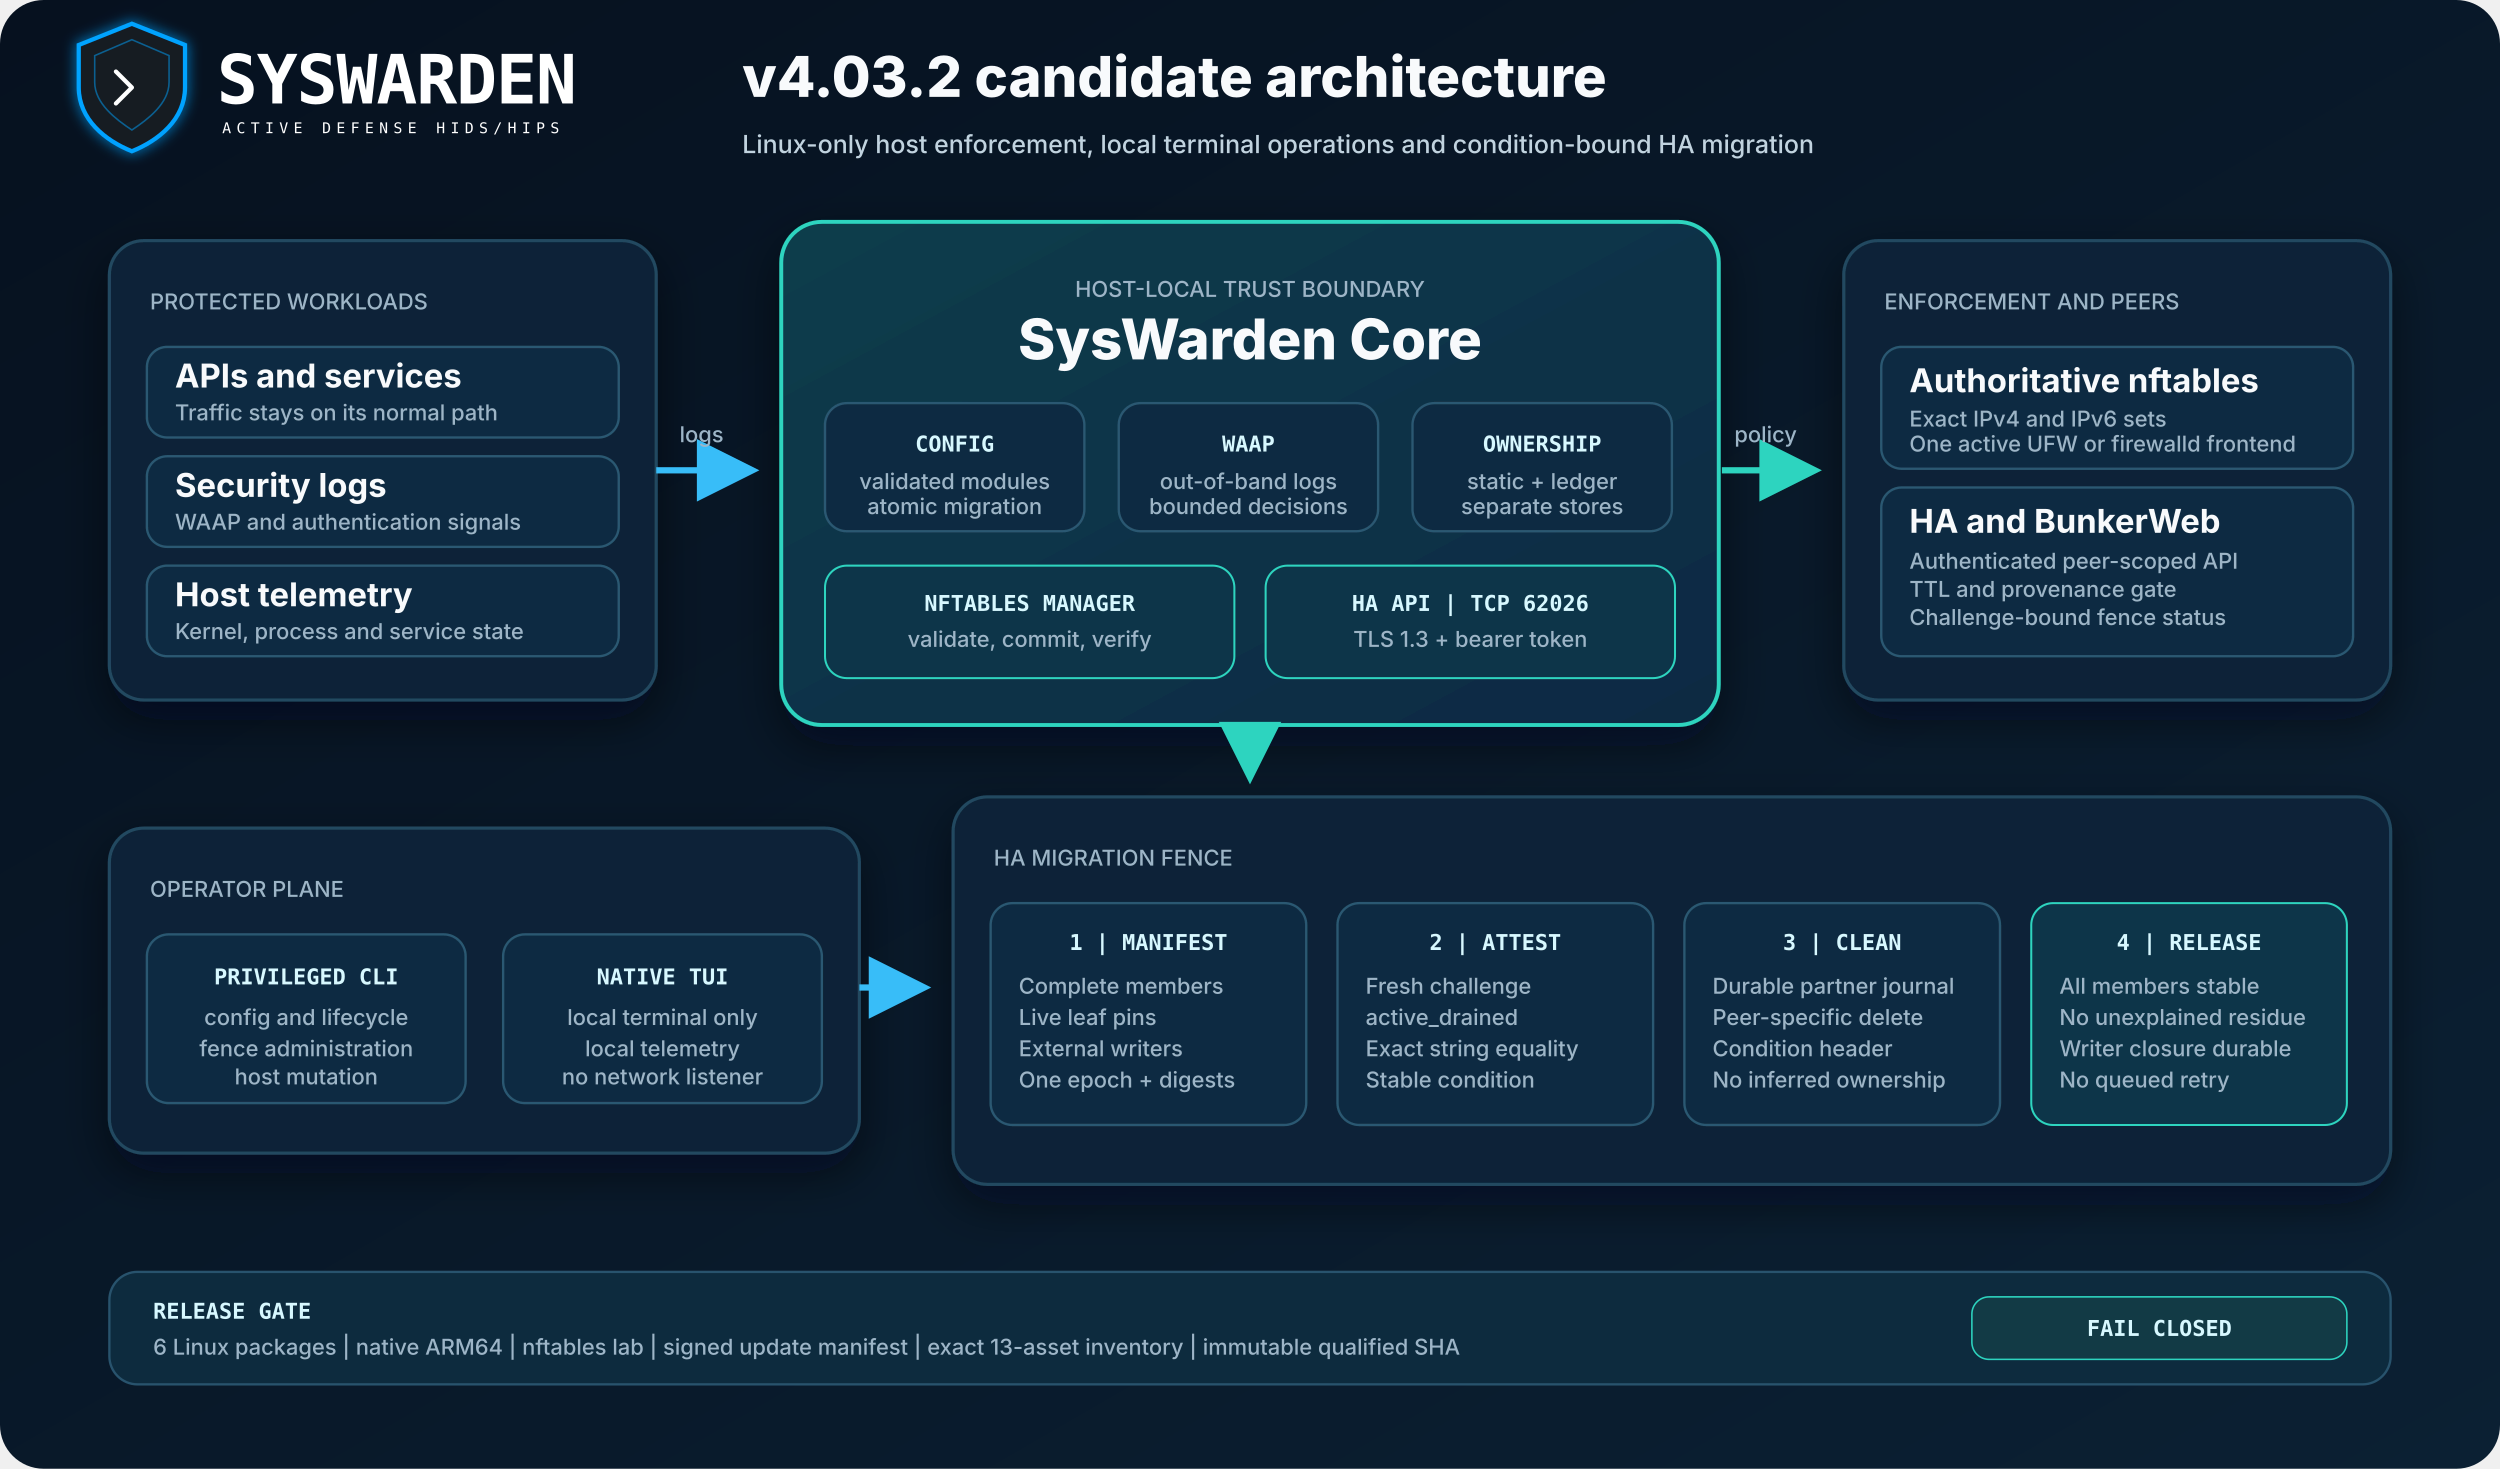
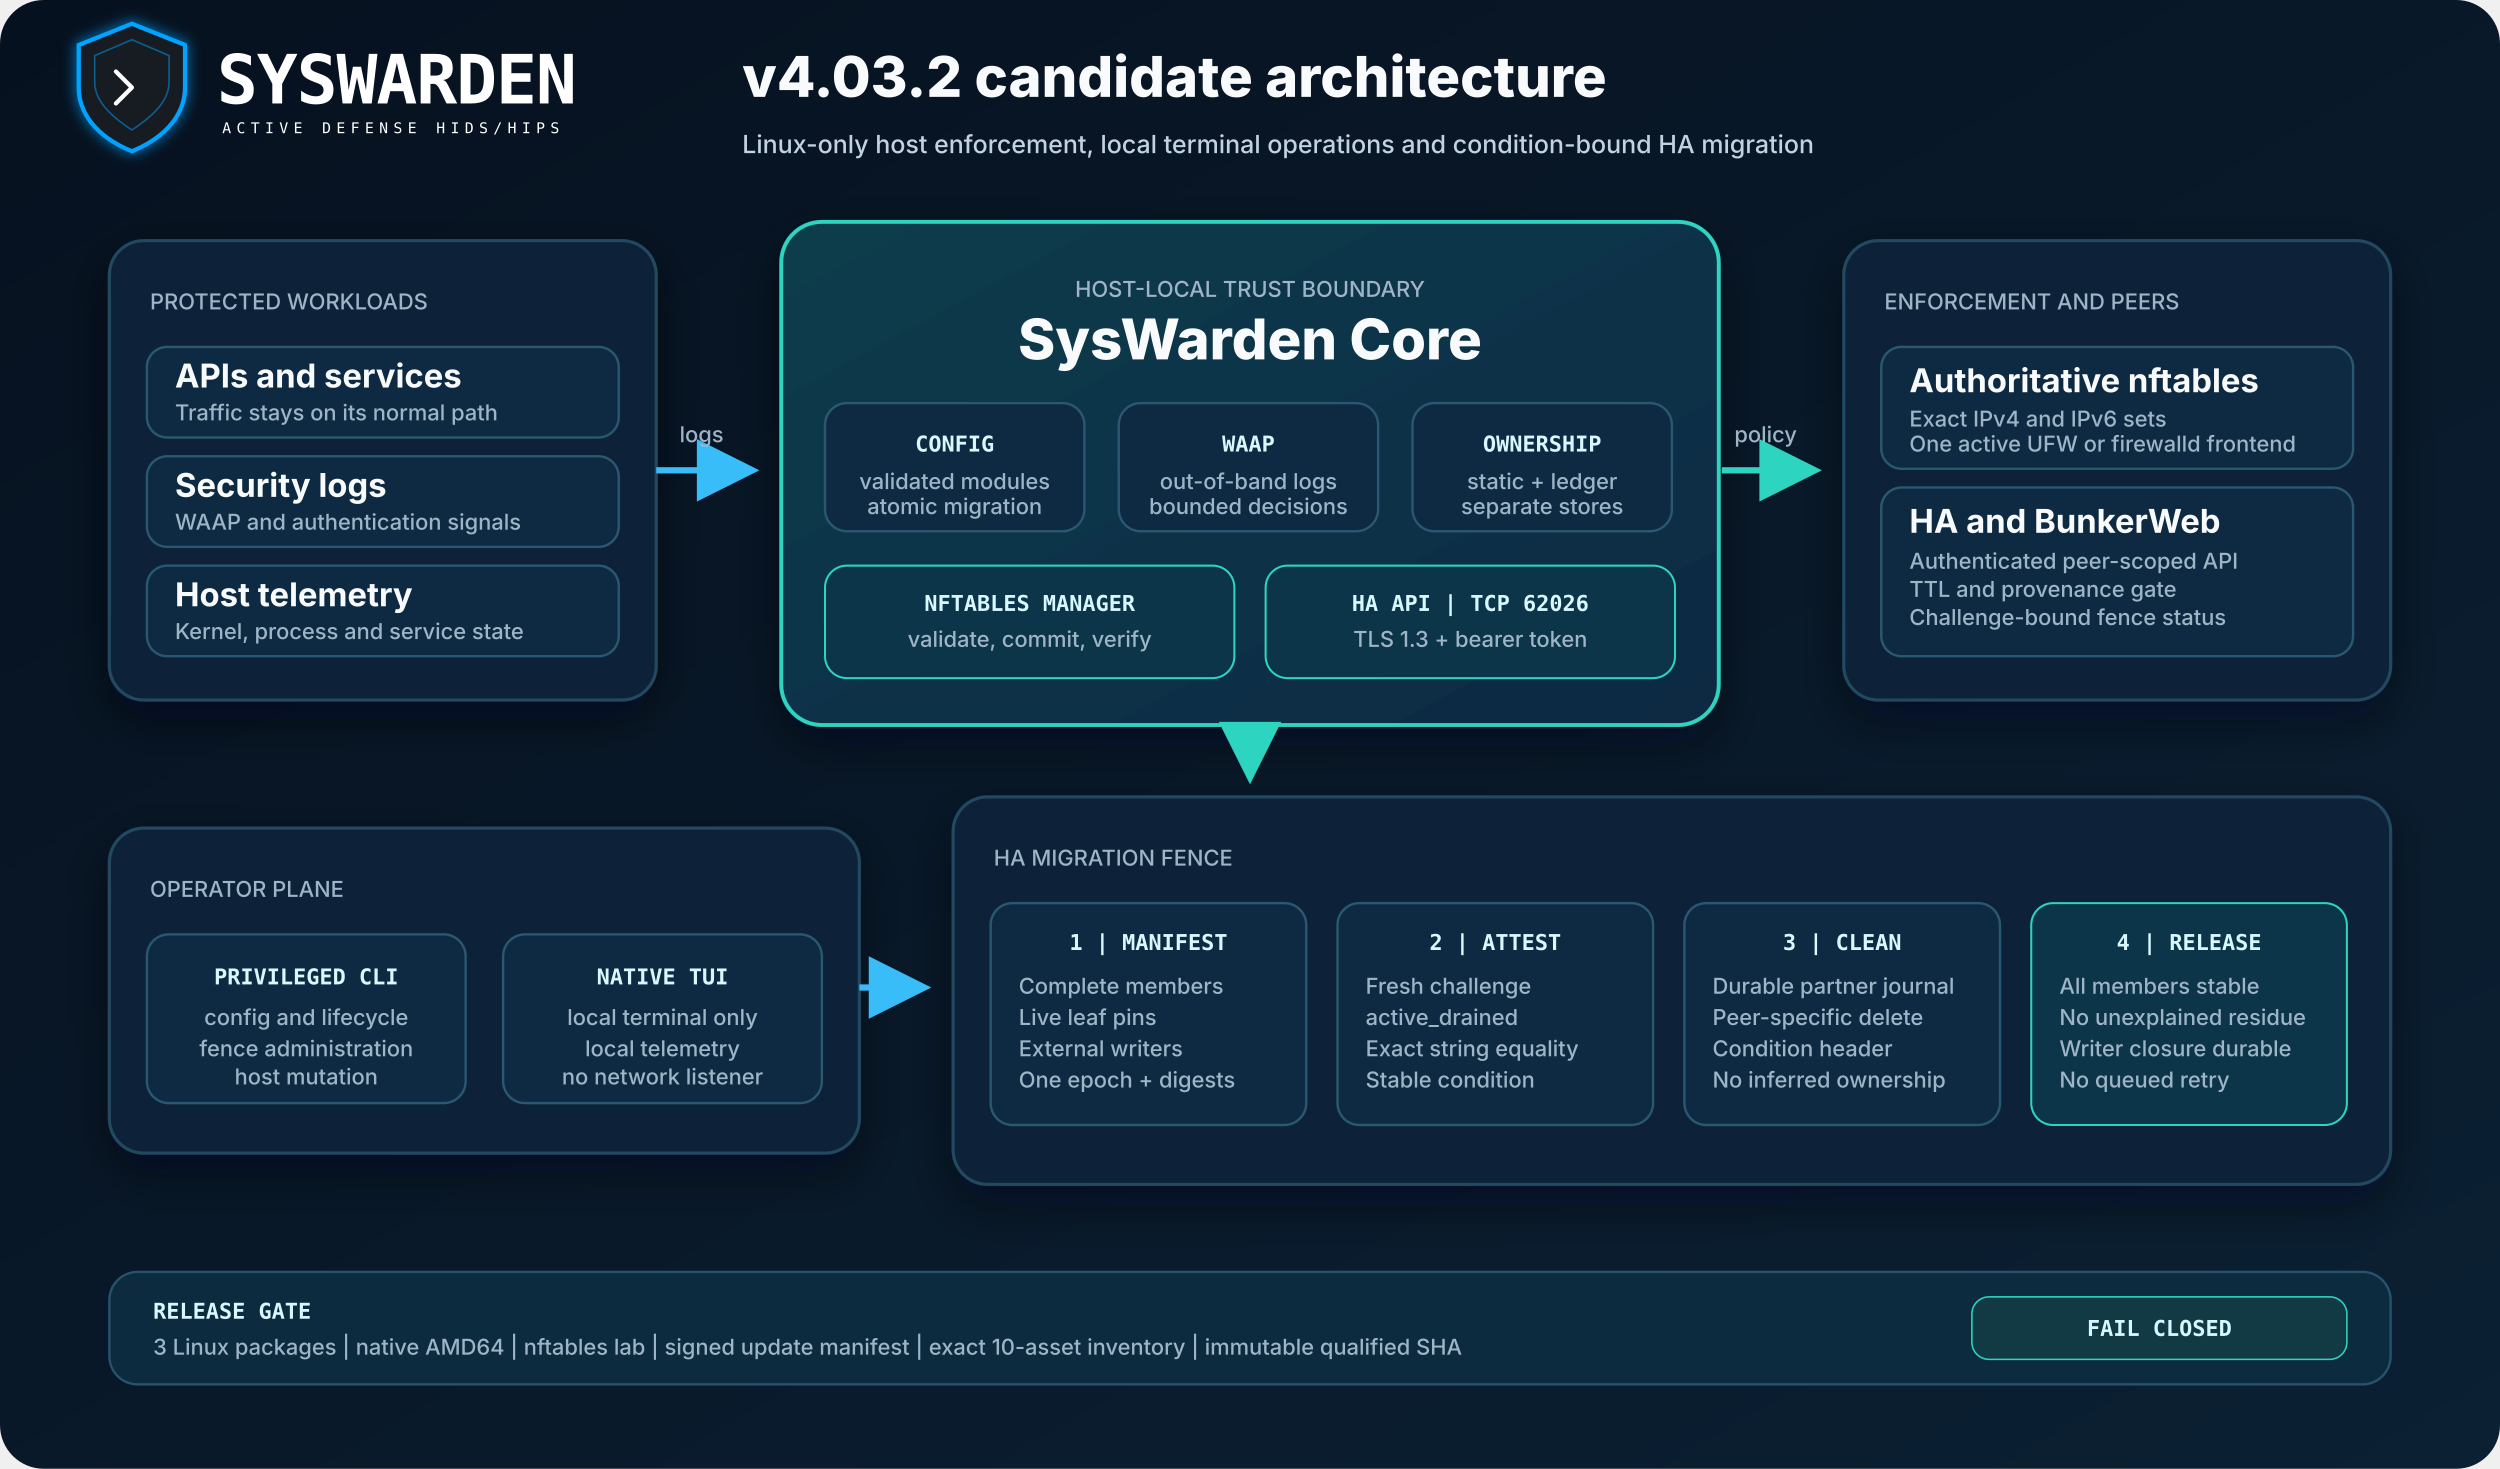
<svg xmlns="http://www.w3.org/2000/svg" width="1600" height="940" viewBox="0 0 1600 940" role="img" aria-labelledby="title description" data-theme="dark" data-theme-status="legacy">
  <defs>
    <linearGradient id="bg" x1="0" y1="0" x2="1" y2="1">
      <stop offset="0" stop-color="#06111f" />
      <stop offset="1" stop-color="#0b2033" />
    </linearGradient>
    <linearGradient id="core" x1="0" y1="0" x2="1" y2="1">
      <stop offset="0" stop-color="#0f3d4c" />
      <stop offset="1" stop-color="#102943" />
    </linearGradient>
    <linearGradient id="officialShieldGradient" x1="0" y1="0" x2="0" y2="100">
      <stop offset="0%" stop-color="#00A3FF" />
      <stop offset="100%" stop-color="#0055FF" />
    </linearGradient>
    <filter id="shadow" x="-25%" y="-25%" width="150%" height="150%">
      <feDropShadow dx="0" dy="12" stdDeviation="15" flood-color="#020617" flood-opacity="0.5" />
    </filter>
    <filter id="officialLogoGlow" x="-20%" y="-20%" width="140%" height="140%">
      <feGaussianBlur stdDeviation="6" result="blur" />
      <feComposite in="SourceGraphic" in2="blur" operator="over" />
    </filter>
    <g id="syswardenOfficialMark">
      <path d="M50 0 L100 20 V60 C100 90 75 110 50 120 C25 110 0 90 0 60 V20 L50 0 Z" fill="#161B22" stroke="url(#officialShieldGradient)" stroke-width="4" filter="url(#officialLogoGlow)" />
      <path d="M50 15 L85 30 V55 C85 75 65 90 50 100 C35 90 15 75 15 55 V30 L50 15 Z" fill="none" stroke="#00A3FF" stroke-width="1.5" opacity="0.5" />
      <path d="M35 45 L50 60 L35 75" fill="none" stroke="#FFFFFF" stroke-width="4" stroke-linecap="round" stroke-linejoin="round" />
      <line x1="55" y1="75" x2="70" y2="75" stroke="#00A3FF" stroke-width="4" stroke-linecap="round" filter="url(#officialLogoGlow)" />
    </g>
    <g id="syswardenOfficialLogo" data-brand-source="assets/syswarden_logo.svg">
      <use href="#syswardenOfficialMark" transform="translate(30, 15)" />
      <text x="160" y="90" class="official-logo-text">SYSWARDEN</text>
      <text x="165" y="118" class="official-logo-sub">ACTIVE DEFENSE HIDS/HIPS</text>
    </g>
    <marker id="arrowCyan" markerWidth="10" markerHeight="10" refX="8" refY="5" orient="auto">
      <path d="M0 0 L10 5 L0 10 Z" fill="#38bdf8" />
    </marker>
    <marker id="arrowTeal" markerWidth="10" markerHeight="10" refX="8" refY="5" orient="auto">
      <path d="M0 0 L10 5 L0 10 Z" fill="#2dd4bf" />
    </marker>
    <style>
      .h1 { font: 800 36px Inter,Segoe UI,Arial,sans-serif; fill: #f8fafc; }
      .h2 { font: 750 21px Inter,Segoe UI,Arial,sans-serif; fill: #f8fafc; }
      .body { font: 500 16px Inter,Segoe UI,Arial,sans-serif; fill: #c1d3df; }
      .small { font: 500 14px Inter,Segoe UI,Arial,sans-serif; fill: #9db5c7; }
      .mono { font: 700 14px ui-monospace,SFMono-Regular,Consolas,monospace; fill: #d7f8ff; }
      .panel { fill: #0d2437; stroke: #234861; stroke-width: 2; }
      .inner { fill: #102c42; stroke: #2b5872; stroke-width: 1.5; }
      .tag { fill: #0e3548; stroke: #2dd4bf; stroke-width: 1.3; }
      .official-logo-text { font: 700 64px "Fira Code",ui-monospace,SFMono-Regular,Consolas,monospace; fill: #ffffff; letter-spacing: -1px; }
      .official-logo-sub { font: 400 14px "Fira Code",ui-monospace,SFMono-Regular,Consolas,monospace; fill: #ffffff; letter-spacing: 5px; }
    </style>
  </defs>
  <rect width="1600" height="940" rx="28" fill="url(#bg)" />
  <g transform="translate(30 5) scale(0.68)">
    <use href="#syswardenOfficialLogo" />
  </g>
  <text x="475" y="62" class="h1">v4.03.2 candidate architecture</text>
  <text x="475" y="98" class="body">Linux-only host enforcement, local terminal operations and condition-bound HA migration</text>
  <g transform="translate(70 154)" filter="url(#shadow)">
    <rect width="350" height="294" rx="22" class="panel" />
    <text x="26" y="44" class="small" fill="#5eead4">PROTECTED WORKLOADS</text>
    <g transform="translate(24 68)">
      <rect width="302" height="58" rx="13" class="inner" />
      <text x="18" y="26" class="h2" font-size="18">APIs and services</text>
      <text x="18" y="47" class="small">Traffic stays on its normal path</text>
    </g>
    <g transform="translate(24 138)">
      <rect width="302" height="58" rx="13" class="inner" />
      <text x="18" y="26" class="h2" font-size="18">Security logs</text>
      <text x="18" y="47" class="small">WAAP and authentication signals</text>
    </g>
    <g transform="translate(24 208)">
      <rect width="302" height="58" rx="13" class="inner" />
      <text x="18" y="26" class="h2" font-size="18">Host telemetry</text>
      <text x="18" y="47" class="small">Kernel, process and service state</text>
    </g>
  </g>
  <g transform="translate(500 142)" filter="url(#shadow)">
    <rect width="600" height="322" rx="26" fill="url(#core)" stroke="#2dd4bf" stroke-width="2.5" />
    <text x="300" y="48" text-anchor="middle" class="small" fill="#5eead4">HOST-LOCAL TRUST BOUNDARY</text>
    <text x="300" y="88" text-anchor="middle" class="h1">SysWarden Core</text>
    <g transform="translate(28 116)">
      <rect width="166" height="82" rx="14" class="inner" />
      <text x="83" y="31" text-anchor="middle" class="mono">CONFIG</text>
      <text x="83" y="55" text-anchor="middle" class="small">validated modules</text>
      <text x="83" y="71" text-anchor="middle" class="small">atomic migration</text>
    </g>
    <g transform="translate(216 116)">
      <rect width="166" height="82" rx="14" class="inner" />
      <text x="83" y="31" text-anchor="middle" class="mono">WAAP</text>
      <text x="83" y="55" text-anchor="middle" class="small">out-of-band logs</text>
      <text x="83" y="71" text-anchor="middle" class="small">bounded decisions</text>
    </g>
    <g transform="translate(404 116)">
      <rect width="166" height="82" rx="14" class="inner" />
      <text x="83" y="31" text-anchor="middle" class="mono">OWNERSHIP</text>
      <text x="83" y="55" text-anchor="middle" class="small">static + ledger</text>
      <text x="83" y="71" text-anchor="middle" class="small">separate stores</text>
    </g>
    <g transform="translate(28 220)">
      <rect width="262" height="72" rx="14" class="tag" />
      <text x="131" y="29" text-anchor="middle" class="mono">NFTABLES MANAGER</text>
      <text x="131" y="52" text-anchor="middle" class="small">validate, commit, verify</text>
    </g>
    <g transform="translate(310 220)">
      <rect width="262" height="72" rx="14" class="tag" />
      <text x="131" y="29" text-anchor="middle" class="mono">HA API | TCP 62026</text>
      <text x="131" y="52" text-anchor="middle" class="small">TLS 1.3 + bearer token</text>
    </g>
  </g>
  <g transform="translate(1180 154)" filter="url(#shadow)">
    <rect width="350" height="294" rx="22" class="panel" />
    <text x="26" y="44" class="small" fill="#5eead4">ENFORCEMENT AND PEERS</text>
    <g transform="translate(24 68)">
      <rect width="302" height="78" rx="13" class="inner" />
      <text x="18" y="29" class="h2" font-size="18">Authoritative nftables</text>
      <text x="18" y="51" class="small">Exact IPv4 and IPv6 sets</text>
      <text x="18" y="67" class="small">One active UFW or firewalld frontend</text>
    </g>
    <g transform="translate(24 158)">
      <rect width="302" height="108" rx="13" class="inner" />
      <text x="18" y="29" class="h2" font-size="18">HA and BunkerWeb</text>
      <text x="18" y="52" class="small">Authenticated peer-scoped API</text>
      <text x="18" y="70" class="small">TTL and provenance gate</text>
      <text x="18" y="88" class="small">Challenge-bound fence status</text>
    </g>
  </g>
  <path d="M420 301 H478" stroke="#38bdf8" stroke-width="4" marker-end="url(#arrowCyan)" />
  <text x="449" y="283" text-anchor="middle" class="small">logs</text>
  <path d="M1102 301 H1158" stroke="#2dd4bf" stroke-width="4" marker-end="url(#arrowTeal)" />
  <text x="1130" y="283" text-anchor="middle" class="small">policy</text>
  <g transform="translate(70 530)" filter="url(#shadow)">
    <rect width="480" height="208" rx="22" class="panel" />
    <text x="26" y="44" class="small" fill="#5eead4">OPERATOR PLANE</text>
    <g transform="translate(24 68)">
      <rect width="204" height="108" rx="14" class="inner" />
      <text x="102" y="32" text-anchor="middle" class="mono">PRIVILEGED CLI</text>
      <text x="102" y="58" text-anchor="middle" class="small">config and lifecycle</text>
      <text x="102" y="78" text-anchor="middle" class="small">fence administration</text>
      <text x="102" y="96" text-anchor="middle" class="small">host mutation</text>
    </g>
    <g transform="translate(252 68)">
      <rect width="204" height="108" rx="14" class="inner" />
      <text x="102" y="32" text-anchor="middle" class="mono">NATIVE TUI</text>
      <text x="102" y="58" text-anchor="middle" class="small">local terminal only</text>
      <text x="102" y="78" text-anchor="middle" class="small">local telemetry</text>
      <text x="102" y="96" text-anchor="middle" class="small">no network listener</text>
    </g>
  </g>
  <g transform="translate(610 510)" filter="url(#shadow)">
    <rect width="920" height="248" rx="22" class="panel" />
    <text x="26" y="44" class="small" fill="#5eead4">HA MIGRATION FENCE</text>
    <g transform="translate(24 68)">
      <rect width="202" height="142" rx="14" class="inner" />
      <text x="101" y="30" text-anchor="middle" class="mono">1 | MANIFEST</text>
      <text x="18" y="58" class="small">Complete members</text>
      <text x="18" y="78" class="small">Live leaf pins</text>
      <text x="18" y="98" class="small">External writers</text>
      <text x="18" y="118" class="small">One epoch + digests</text>
    </g>
    <g transform="translate(246 68)">
      <rect width="202" height="142" rx="14" class="inner" />
      <text x="101" y="30" text-anchor="middle" class="mono">2 | ATTEST</text>
      <text x="18" y="58" class="small">Fresh challenge</text>
      <text x="18" y="78" class="small">active_drained</text>
      <text x="18" y="98" class="small">Exact string equality</text>
      <text x="18" y="118" class="small">Stable condition</text>
    </g>
    <g transform="translate(468 68)">
      <rect width="202" height="142" rx="14" class="inner" />
      <text x="101" y="30" text-anchor="middle" class="mono">3 | CLEAN</text>
      <text x="18" y="58" class="small">Durable partner journal</text>
      <text x="18" y="78" class="small">Peer-specific delete</text>
      <text x="18" y="98" class="small">Condition header</text>
      <text x="18" y="118" class="small">No inferred ownership</text>
    </g>
    <g transform="translate(690 68)">
      <rect width="202" height="142" rx="14" class="tag" />
      <text x="101" y="30" text-anchor="middle" class="mono">4 | RELEASE</text>
      <text x="18" y="58" class="small">All members stable</text>
      <text x="18" y="78" class="small">No unexplained residue</text>
      <text x="18" y="98" class="small">Writer closure durable</text>
      <text x="18" y="118" class="small">No queued retry</text>
    </g>
  </g>
  <path d="M550 632 H588" stroke="#38bdf8" stroke-width="4" marker-end="url(#arrowCyan)" />
  <path d="M800 464 V494" stroke="#2dd4bf" stroke-width="4" marker-end="url(#arrowTeal)" />
  <g transform="translate(70 814)">
    <rect width="1460" height="72" rx="18" fill="#0d2b3e" stroke="#28536d" stroke-width="1.5" />
    <text x="28" y="30" class="mono">RELEASE GATE</text>
-     <text x="28" y="53" class="small">6 Linux packages | native ARM64 | nftables lab | signed update manifest | exact 13-asset inventory | immutable qualified SHA</text>
+     <text x="28" y="53" class="small">3 Linux packages | native AMD64 | nftables lab | signed update manifest | exact 10-asset inventory | immutable qualified SHA</text>
    <rect x="1192" y="16" width="240" height="40" rx="11" fill="#123a45" stroke="#2dd4bf" />
    <text x="1312" y="41" text-anchor="middle" class="mono">FAIL CLOSED</text>
  </g>
</svg>
